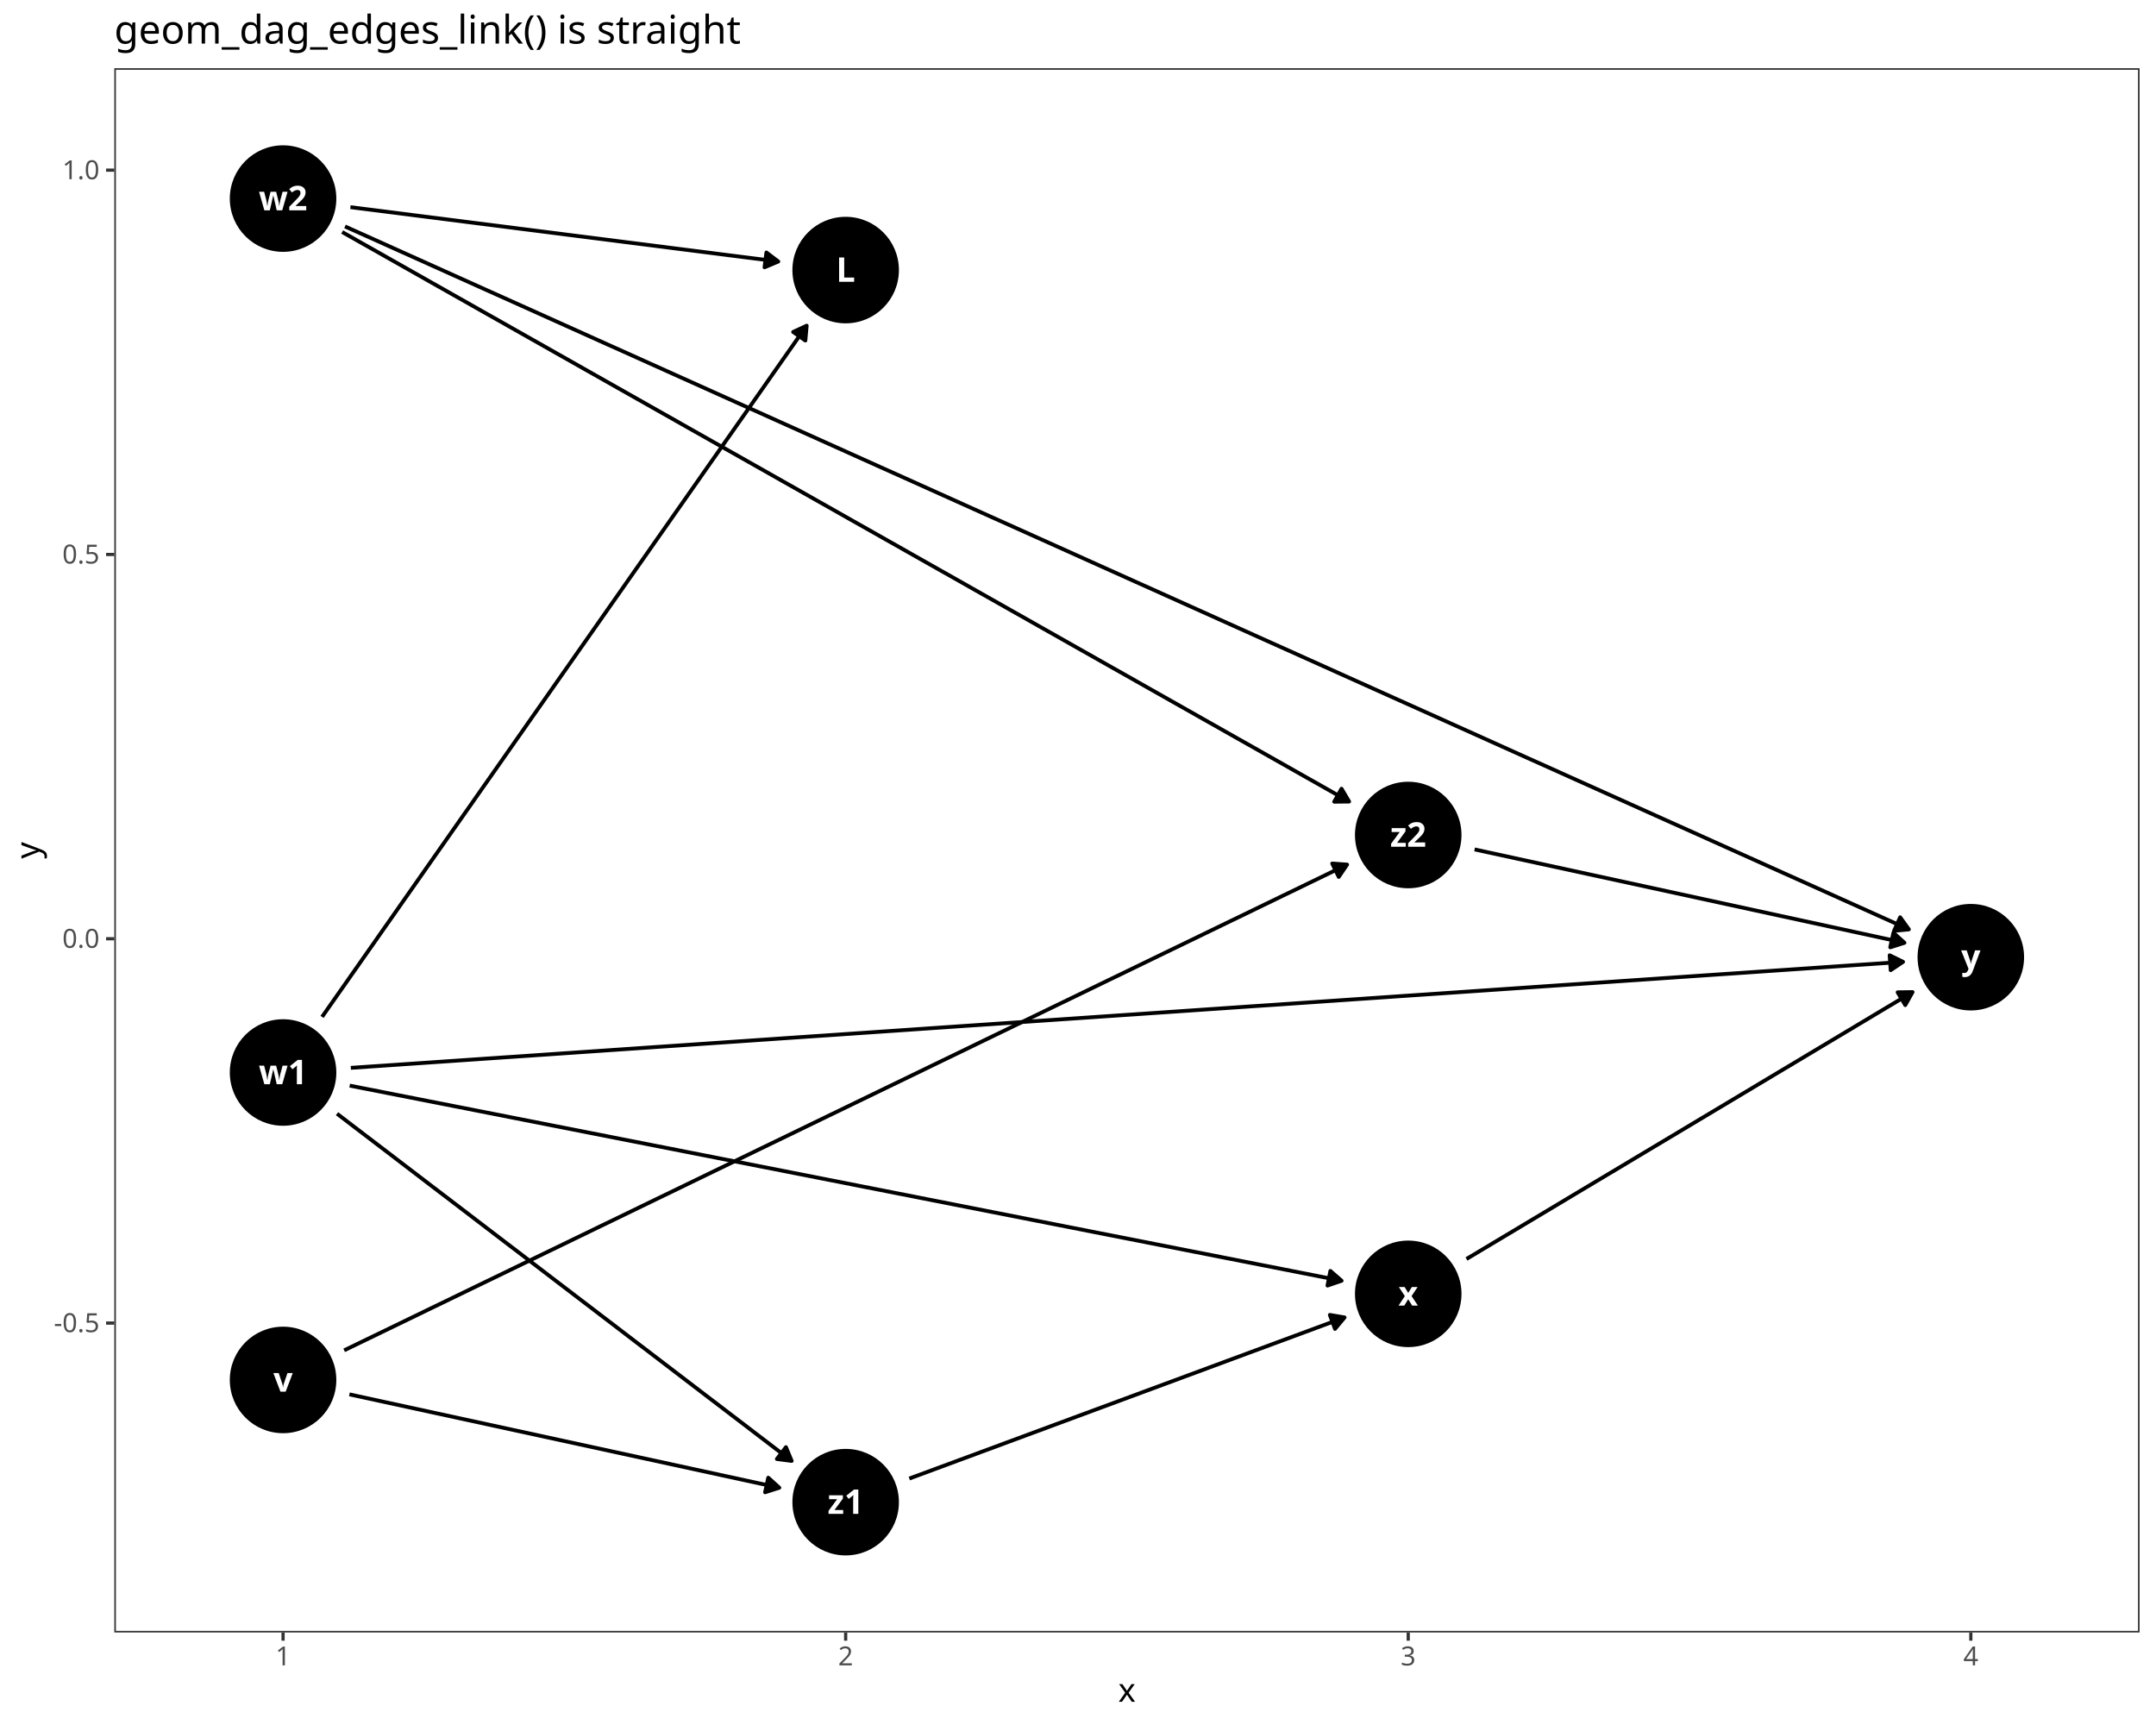
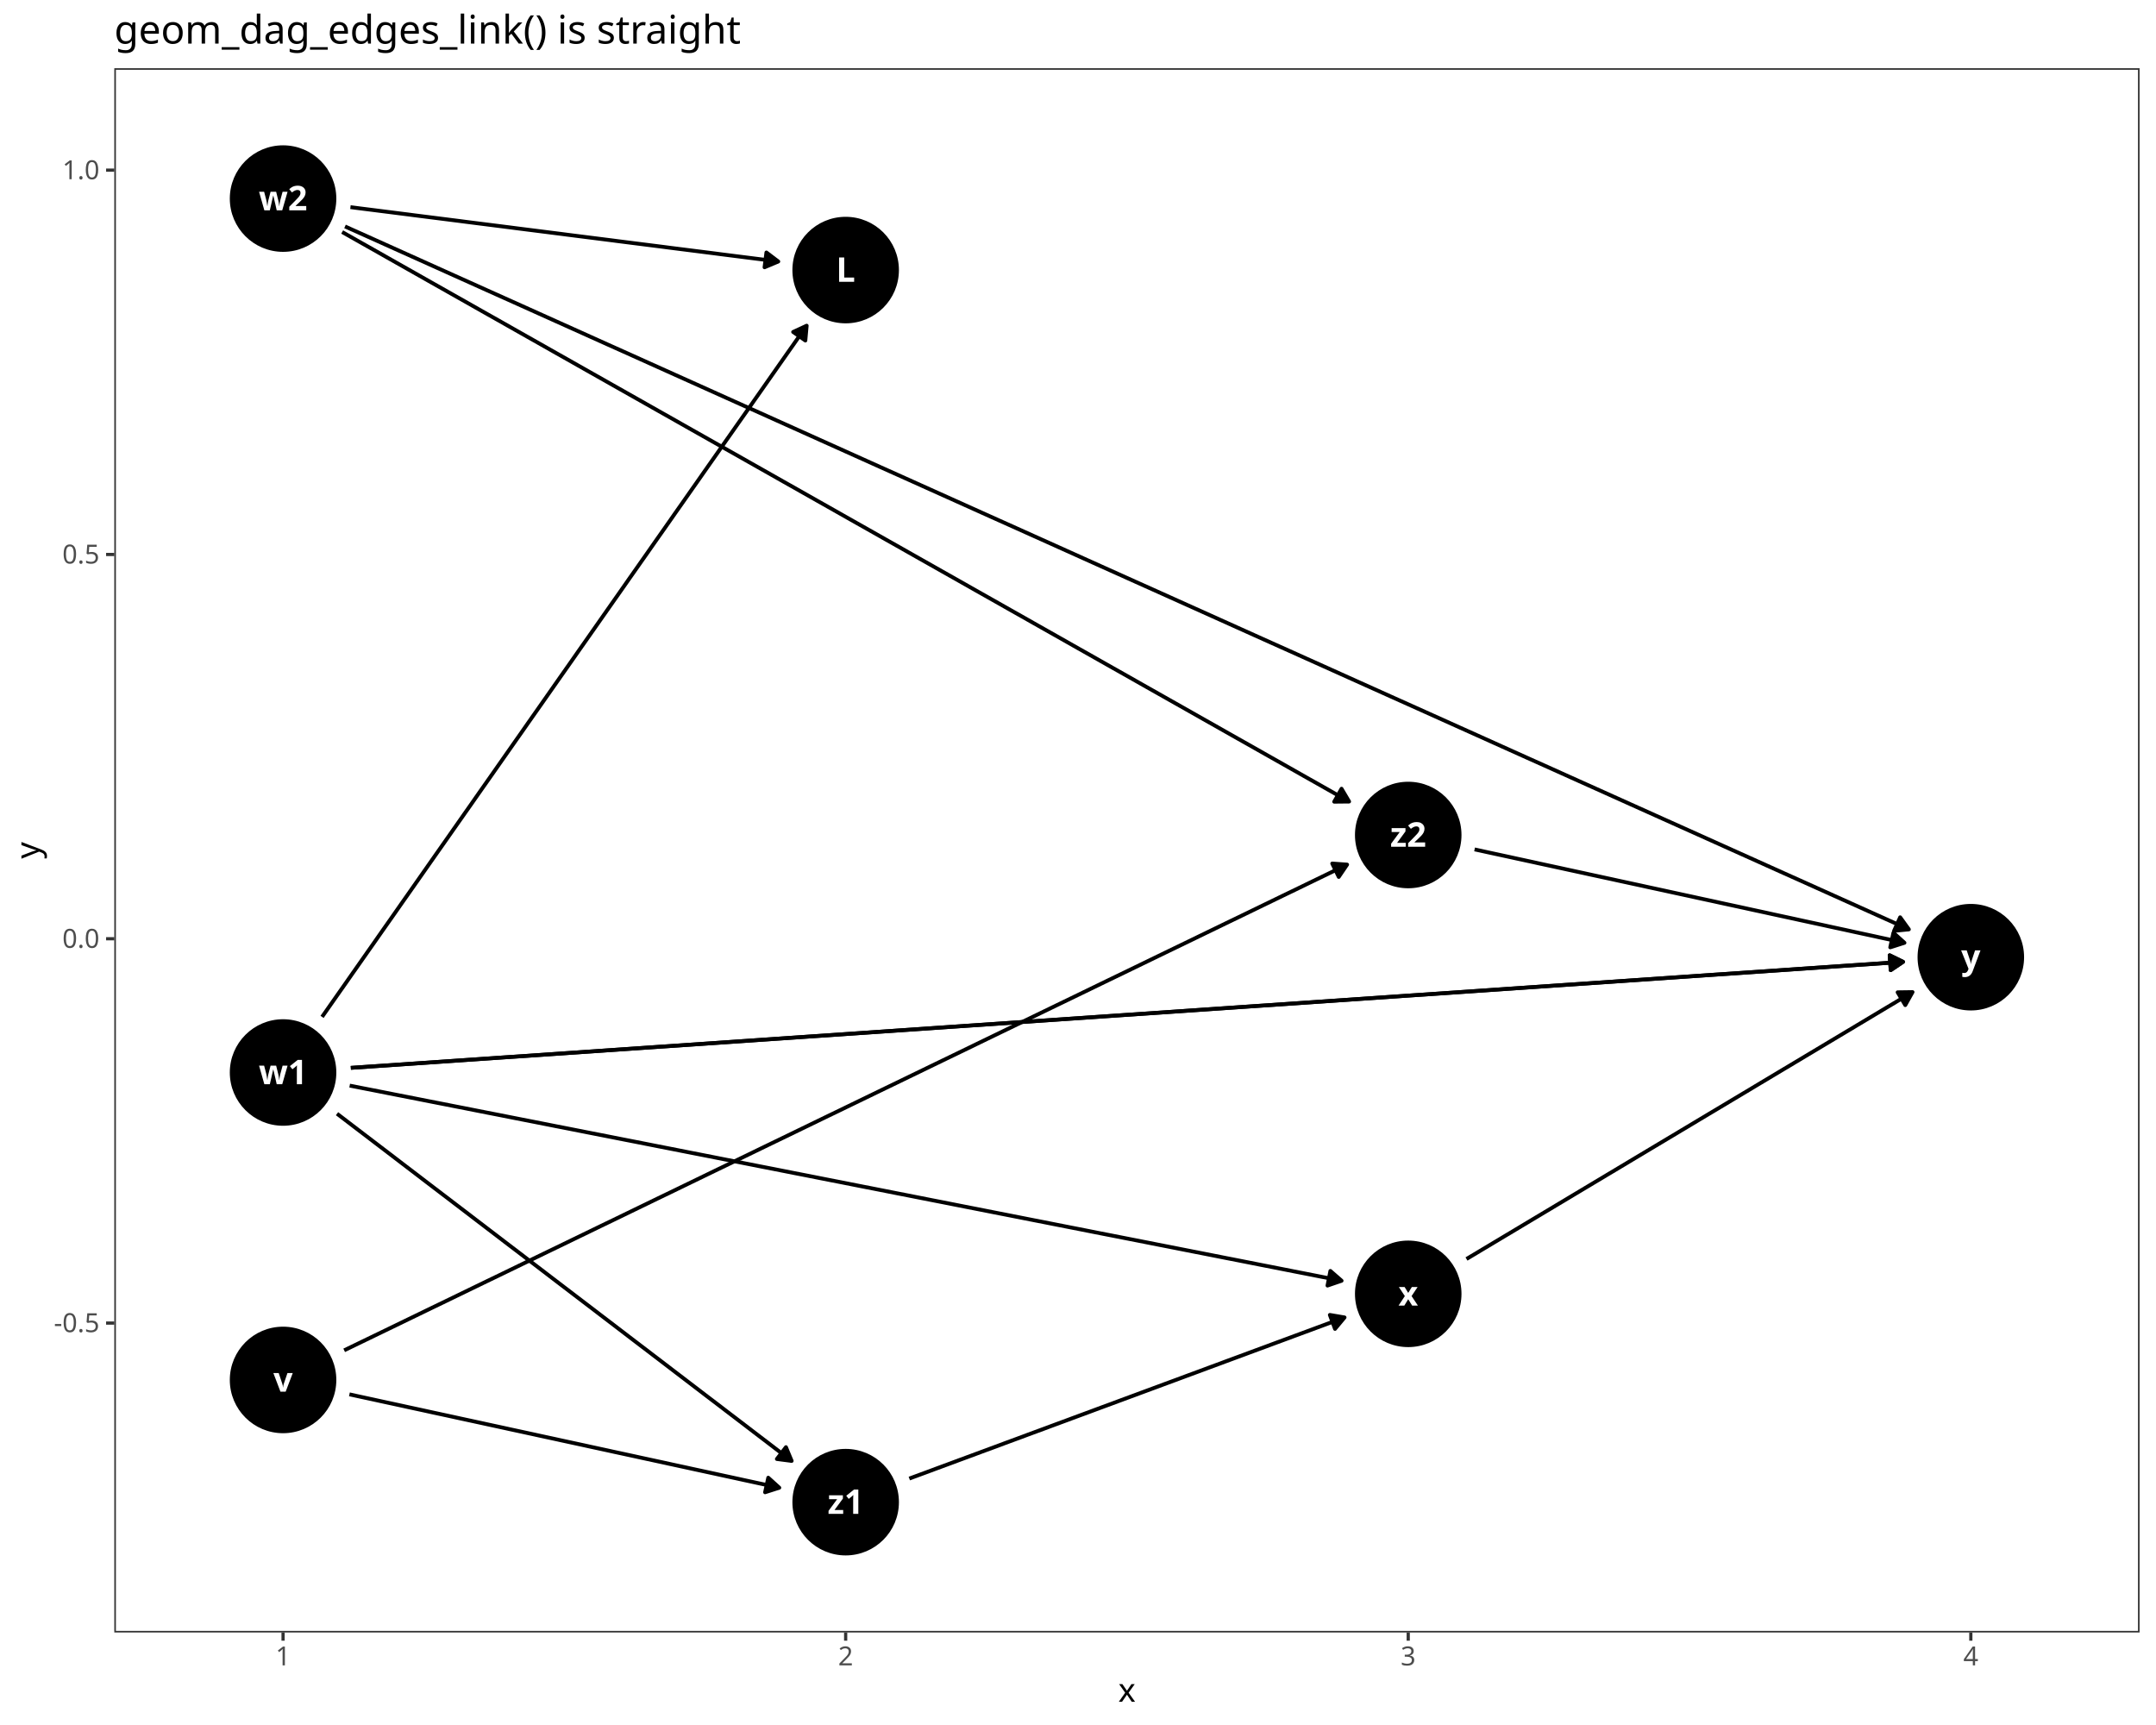
<svg xmlns="http://www.w3.org/2000/svg" class="svglite" data-engine-version="2.0" width="720.00pt" height="576.00pt" viewBox="0 0 720.00 576.00">
  <defs>
    <style type="text/css">
    .svglite line, .svglite polyline, .svglite polygon, .svglite path, .svglite rect, .svglite circle {
      fill: none;
      stroke: #000000;
      stroke-linecap: round;
      stroke-linejoin: round;
      stroke-miterlimit: 10.00;
    }
  </style>
  </defs>
  <rect width="100%" height="100%" style="stroke: none; fill: #FFFFFF;" />
  <defs>
    <clipPath id="cpMC4wMHw3MjAuMDB8MC4wMHw1NzYuMDA=">
      <rect x="0.00" y="0.00" width="720.00" height="576.00" />
    </clipPath>
  </defs>
  <g clip-path="url(#cpMC4wMHw3MjAuMDB8MC4wMHw1NzYuMDA=)">
    <rect x="0.00" y="0.00" width="720.00" height="576.00" style="stroke-width: 1.07; stroke: #FFFFFF; fill: #FFFFFF;" />
  </g>
  <defs>
    <clipPath id="cpMzguMTd8NzE0LjUyfDIyLjc4fDU0NS4xMQ==">
      <rect x="38.17" y="22.78" width="676.35" height="522.33" />
    </clipPath>
  </defs>
  <g clip-path="url(#cpMzguMTd8NzE0LjUyfDIyLjc4fDU0NS4xMQ==)">
    <rect x="38.17" y="22.78" width="676.35" height="522.33" style="stroke-width: 1.07; stroke: none; fill: #FFFFFF;" />
    <circle cx="282.41" cy="90.18" r="17.43" style="stroke-width: 0.71; fill: #000000;" />
    <circle cx="94.53" cy="460.78" r="17.43" style="stroke-width: 0.71; fill: #000000;" />
    <circle cx="94.53" cy="358.12" r="17.43" style="stroke-width: 0.71; fill: #000000;" />
    <circle cx="94.53" cy="66.31" r="17.43" style="stroke-width: 0.71; fill: #000000;" />
    <circle cx="470.28" cy="432.03" r="17.43" style="stroke-width: 0.71; fill: #000000;" />
    <circle cx="658.16" cy="319.62" r="17.43" style="stroke-width: 0.71; fill: #000000;" />
    <circle cx="282.41" cy="501.59" r="17.43" style="stroke-width: 0.71; fill: #000000;" />
    <circle cx="470.28" cy="278.82" r="17.43" style="stroke-width: 0.71; fill: #000000;" />
    <text x="282.41" y="94.10" text-anchor="middle" style="font-size: 11.38px; font-weight: bold; fill: #FFFFFF; font-family: sans;" textLength="6.33px" lengthAdjust="spacingAndGlyphs">L</text>
    <text x="94.53" y="464.69" text-anchor="middle" style="font-size: 11.38px; font-weight: bold; fill: #FFFFFF; font-family: sans;" textLength="5.70px" lengthAdjust="spacingAndGlyphs">v</text>
    <text x="94.53" y="362.04" text-anchor="middle" style="font-size: 11.38px; font-weight: bold; fill: #FFFFFF; font-family: sans;" textLength="14.55px" lengthAdjust="spacingAndGlyphs">w1</text>
    <text x="94.53" y="70.23" text-anchor="middle" style="font-size: 11.38px; font-weight: bold; fill: #FFFFFF; font-family: sans;" textLength="14.55px" lengthAdjust="spacingAndGlyphs">w2</text>
    <text x="470.28" y="435.95" text-anchor="middle" style="font-size: 11.38px; font-weight: bold; fill: #FFFFFF; font-family: sans;" textLength="5.70px" lengthAdjust="spacingAndGlyphs">x</text>
    <text x="658.16" y="323.54" text-anchor="middle" style="font-size: 11.38px; font-weight: bold; fill: #FFFFFF; font-family: sans;" textLength="5.70px" lengthAdjust="spacingAndGlyphs">y</text>
    <text x="282.41" y="505.50" text-anchor="middle" style="font-size: 11.38px; font-weight: bold; fill: #FFFFFF; font-family: sans;" textLength="12.03px" lengthAdjust="spacingAndGlyphs">z1</text>
    <text x="470.28" y="282.73" text-anchor="middle" style="font-size: 11.38px; font-weight: bold; fill: #FFFFFF; font-family: sans;" textLength="12.03px" lengthAdjust="spacingAndGlyphs">z2</text>
    <polyline points="116.69,465.59 117.30,465.72 119.20,466.14 121.10,466.55 123.00,466.96 124.90,467.37 126.79,467.79 128.69,468.20 130.59,468.61 132.49,469.02 134.38,469.43 136.28,469.85 138.18,470.26 140.08,470.67 141.97,471.08 143.87,471.50 145.77,471.91 147.67,472.32 149.57,472.73 151.46,473.14 153.36,473.56 155.26,473.97 157.16,474.38 159.05,474.79 160.95,475.20 162.85,475.62 164.75,476.03 166.65,476.44 168.54,476.85 170.44,477.27 172.34,477.68 174.24,478.09 176.13,478.50 178.03,478.91 179.93,479.33 181.83,479.74 183.72,480.15 185.62,480.56 187.52,480.98 189.42,481.39 191.32,481.80 193.21,482.21 195.11,482.62 197.01,483.04 198.91,483.45 200.80,483.86 202.70,484.27 204.60,484.69 206.50,485.10 208.40,485.51 210.29,485.92 212.19,486.33 214.09,486.75 215.99,487.16 217.88,487.57 219.78,487.98 221.68,488.39 223.58,488.81 225.47,489.22 227.37,489.63 229.27,490.04 231.17,490.46 233.07,490.87 234.96,491.28 236.86,491.69 238.76,492.10 240.66,492.52 242.55,492.93 244.45,493.34 246.35,493.75 248.25,494.17 250.15,494.58 252.04,494.99 253.94,495.40 255.84,495.81 257.74,496.23 259.63,496.64 260.25,496.77 " style="stroke-width: 1.28; stroke-linecap: butt;" />
    <polygon points="255.50,498.29 260.25,496.77 256.56,493.42 " style="stroke-width: 1.28; stroke-linecap: butt; fill: #000000;" />
    <polyline points="114.94,450.89 117.30,449.75 121.10,447.91 124.90,446.07 128.69,444.24 132.49,442.40 136.28,440.56 140.08,438.72 143.87,436.88 147.67,435.05 151.46,433.21 155.26,431.37 159.05,429.53 162.85,427.69 166.65,425.86 170.44,424.02 174.24,422.18 178.03,420.34 181.83,418.50 185.62,416.67 189.42,414.83 193.21,412.99 197.01,411.15 200.80,409.31 204.60,407.48 208.40,405.64 212.19,403.80 215.99,401.96 219.78,400.12 223.58,398.29 227.37,396.45 231.17,394.61 234.96,392.77 238.76,390.93 242.55,389.10 246.35,387.26 250.15,385.42 253.94,383.58 257.74,381.74 261.53,379.91 265.33,378.07 269.12,376.23 272.92,374.39 276.71,372.55 280.51,370.72 284.30,368.88 288.10,367.04 291.90,365.20 295.69,363.36 299.49,361.53 303.28,359.69 307.08,357.85 310.87,356.01 314.67,354.17 318.46,352.34 322.26,350.50 326.05,348.66 329.85,346.82 333.65,344.98 337.44,343.15 341.24,341.31 345.03,339.47 348.83,337.63 352.62,335.79 356.42,333.96 360.21,332.12 364.01,330.28 367.80,328.44 371.60,326.60 375.40,324.77 379.19,322.93 382.99,321.09 386.78,319.25 390.58,317.41 394.37,315.58 398.17,313.74 401.96,311.90 405.76,310.06 409.55,308.22 413.35,306.39 417.15,304.55 420.94,302.71 424.74,300.87 428.53,299.03 432.33,297.20 436.12,295.36 439.92,293.52 443.71,291.68 447.51,289.84 449.87,288.70 " style="stroke-width: 1.28; stroke-linecap: butt;" />
    <polygon points="447.08,292.82 449.87,288.70 444.90,288.34 " style="stroke-width: 1.28; stroke-linecap: butt; fill: #000000;" />
    <polyline points="107.55,339.55 107.82,339.17 109.71,336.47 111.61,333.76 113.51,331.05 115.41,328.35 117.30,325.64 119.20,322.94 121.10,320.23 123.00,317.52 124.90,314.82 126.79,312.11 128.69,309.40 130.59,306.70 132.49,303.99 134.38,301.28 136.28,298.58 138.18,295.87 140.08,293.16 141.97,290.46 143.87,287.75 145.77,285.04 147.67,282.34 149.57,279.63 151.46,276.93 153.36,274.22 155.26,271.51 157.16,268.81 159.05,266.10 160.95,263.39 162.85,260.69 164.75,257.98 166.65,255.27 168.54,252.57 170.44,249.86 172.34,247.15 174.24,244.45 176.13,241.74 178.03,239.03 179.93,236.33 181.83,233.62 183.72,230.92 185.62,228.21 187.52,225.50 189.42,222.80 191.32,220.09 193.21,217.38 195.11,214.68 197.01,211.97 198.91,209.26 200.80,206.56 202.70,203.85 204.60,201.14 206.50,198.44 208.40,195.73 210.29,193.02 212.19,190.32 214.09,187.61 215.99,184.91 217.88,182.20 219.78,179.49 221.68,176.79 223.58,174.08 225.47,171.37 227.37,168.67 229.27,165.96 231.17,163.25 233.07,160.55 234.96,157.84 236.86,155.13 238.76,152.43 240.66,149.72 242.55,147.01 244.45,144.31 246.35,141.60 248.25,138.90 250.15,136.19 252.04,133.48 253.94,130.78 255.84,128.07 257.74,125.36 259.63,122.66 261.53,119.95 263.43,117.24 265.33,114.54 267.22,111.83 269.12,109.12 269.39,108.75 " style="stroke-width: 1.28; stroke-linecap: butt;" />
    <polygon points="268.95,113.71 269.39,108.75 264.87,110.85 " style="stroke-width: 1.28; stroke-linecap: butt; fill: #000000;" />
    <polyline points="116.78,362.50 117.30,362.60 121.10,363.35 124.90,364.09 128.69,364.84 132.49,365.59 136.28,366.33 140.08,367.08 143.87,367.83 147.67,368.57 151.46,369.32 155.26,370.06 159.05,370.81 162.85,371.56 166.65,372.30 170.44,373.05 174.24,373.80 178.03,374.54 181.83,375.29 185.62,376.04 189.42,376.78 193.21,377.53 197.01,378.28 200.80,379.02 204.60,379.77 208.40,380.52 212.19,381.26 215.99,382.01 219.78,382.76 223.58,383.50 227.37,384.25 231.17,385.00 234.96,385.74 238.76,386.49 242.55,387.24 246.35,387.98 250.15,388.73 253.94,389.48 257.74,390.22 261.53,390.97 265.33,391.72 269.12,392.46 272.92,393.21 276.71,393.96 280.51,394.70 284.30,395.45 288.10,396.20 291.90,396.94 295.69,397.69 299.49,398.44 303.28,399.18 307.08,399.93 310.87,400.68 314.67,401.42 318.46,402.17 322.26,402.92 326.05,403.66 329.85,404.41 333.65,405.16 337.44,405.90 341.24,406.65 345.03,407.40 348.83,408.14 352.62,408.89 356.42,409.64 360.21,410.38 364.01,411.13 367.80,411.88 371.60,412.62 375.40,413.37 379.19,414.11 382.99,414.86 386.78,415.61 390.58,416.35 394.37,417.10 398.17,417.85 401.96,418.59 405.76,419.34 409.55,420.09 413.35,420.83 417.15,421.58 420.94,422.33 424.74,423.07 428.53,423.82 432.33,424.57 436.12,425.31 439.92,426.06 443.71,426.81 447.51,427.55 448.03,427.66 " style="stroke-width: 1.28; stroke-linecap: butt;" />
    <polygon points="443.32,429.27 448.03,427.66 444.28,424.38 " style="stroke-width: 1.28; stroke-linecap: butt; fill: #000000;" />
    <polyline points="117.16,356.57 117.30,356.56 123.00,356.17 128.69,355.79 134.38,355.40 140.08,355.01 145.77,354.62 151.46,354.23 157.16,353.84 162.85,353.45 168.54,353.06 174.24,352.68 179.93,352.29 185.62,351.90 191.32,351.51 197.01,351.12 202.70,350.73 208.40,350.34 214.09,349.95 219.78,349.56 225.47,349.18 231.17,348.79 236.86,348.40 242.55,348.01 248.25,347.62 253.94,347.23 259.63,346.84 265.33,346.45 271.02,346.06 276.71,345.68 282.41,345.29 288.10,344.90 293.79,344.51 299.49,344.12 305.18,343.73 310.87,343.34 316.57,342.95 322.26,342.56 327.95,342.18 333.65,341.79 339.34,341.40 345.03,341.01 350.73,340.62 356.42,340.23 362.11,339.84 367.80,339.45 373.50,339.06 379.19,338.68 384.88,338.29 390.58,337.90 396.27,337.51 401.96,337.12 407.66,336.73 413.35,336.34 419.04,335.95 424.74,335.57 430.43,335.18 436.12,334.79 441.82,334.40 447.51,334.01 453.20,333.62 458.90,333.23 464.59,332.84 470.28,332.45 475.98,332.07 481.67,331.68 487.36,331.29 493.06,330.90 498.75,330.51 504.44,330.12 510.13,329.73 515.83,329.34 521.52,328.95 527.21,328.57 532.91,328.18 538.60,327.79 544.29,327.40 549.99,327.01 555.68,326.62 561.37,326.23 567.07,325.84 572.76,325.45 578.45,325.07 584.15,324.68 589.84,324.29 595.53,323.90 601.23,323.51 606.92,323.12 612.61,322.73 618.31,322.34 624.00,321.96 629.69,321.57 635.39,321.18 635.53,321.17 " style="stroke-width: 1.28; stroke-linecap: butt;" />
    <polygon points="631.40,323.95 635.53,321.17 631.06,318.98 " style="stroke-width: 1.28; stroke-linecap: butt; fill: #000000;" />
    <polyline points="112.55,371.88 113.51,372.61 115.41,374.06 117.30,375.51 119.20,376.96 121.10,378.41 123.00,379.86 124.90,381.31 126.79,382.75 128.69,384.20 130.59,385.65 132.49,387.10 134.38,388.55 136.28,390.00 138.18,391.45 140.08,392.90 141.97,394.35 143.87,395.80 145.77,397.25 147.67,398.70 149.57,400.14 151.46,401.59 153.36,403.04 155.26,404.49 157.16,405.94 159.05,407.39 160.95,408.84 162.85,410.29 164.75,411.74 166.65,413.19 168.54,414.64 170.44,416.09 172.34,417.53 174.24,418.98 176.13,420.43 178.03,421.88 179.93,423.33 181.83,424.78 183.72,426.23 185.62,427.68 187.52,429.13 189.42,430.58 191.32,432.03 193.21,433.47 195.11,434.92 197.01,436.37 198.91,437.82 200.80,439.27 202.70,440.72 204.60,442.17 206.50,443.62 208.40,445.07 210.29,446.52 212.19,447.97 214.09,449.42 215.99,450.86 217.88,452.31 219.78,453.76 221.68,455.21 223.58,456.66 225.47,458.11 227.37,459.56 229.27,461.01 231.17,462.46 233.07,463.91 234.96,465.36 236.86,466.81 238.76,468.25 240.66,469.70 242.55,471.15 244.45,472.60 246.35,474.05 248.25,475.50 250.15,476.95 252.04,478.40 253.94,479.85 255.84,481.30 257.74,482.75 259.63,484.20 261.53,485.64 263.43,487.09 264.38,487.82 " style="stroke-width: 1.28; stroke-linecap: butt;" />
    <polygon points="259.44,487.18 264.38,487.82 262.47,483.22 " style="stroke-width: 1.28; stroke-linecap: butt; fill: #000000;" />
+     <polyline points="117.16,356.57 117.30,356.56 123.00,356.17 128.69,355.79 134.38,355.40 140.08,355.01 145.77,354.62 151.46,354.23 157.16,353.84 162.85,353.45 168.54,353.06 174.24,352.68 179.93,352.29 185.62,351.90 191.32,351.51 197.01,351.12 202.70,350.73 208.40,350.34 214.09,349.95 219.78,349.56 225.47,349.18 231.17,348.79 236.86,348.40 242.55,348.01 248.25,347.62 253.94,347.23 259.63,346.84 265.33,346.45 271.02,346.06 276.71,345.68 282.41,345.29 288.10,344.90 293.79,344.51 299.49,344.12 305.18,343.73 310.87,343.34 316.57,342.95 322.26,342.56 327.95,342.18 333.65,341.79 339.34,341.40 345.03,341.01 350.73,340.62 356.42,340.23 362.11,339.84 367.80,339.45 373.50,339.06 379.19,338.68 384.88,338.29 390.58,337.90 396.27,337.51 401.96,337.12 407.66,336.73 413.35,336.34 419.04,335.95 424.74,335.57 430.43,335.18 436.12,334.79 441.82,334.40 447.51,334.01 453.20,333.62 458.90,333.23 464.59,332.84 470.28,332.45 475.98,332.07 481.67,331.68 487.36,331.29 493.06,330.90 498.75,330.51 504.44,330.12 510.13,329.73 515.83,329.34 521.52,328.95 527.21,328.57 532.91,328.18 538.60,327.79 544.29,327.40 549.99,327.01 555.68,326.62 561.37,326.23 567.07,325.84 572.76,325.45 578.45,325.07 584.15,324.68 589.84,324.29 595.53,323.90 601.23,323.51 606.92,323.12 612.61,322.73 618.31,322.34 624.00,321.96 629.69,321.57 635.39,321.18 635.53,321.17 " style="stroke-width: 1.28; stroke-linecap: butt;" />
+     <polygon points="631.40,323.95 635.53,321.17 631.06,318.98 " style="stroke-width: 1.28; stroke-linecap: butt; fill: #000000;" />
    <polyline points="117.03,69.17 117.30,69.20 119.20,69.45 121.10,69.69 123.00,69.93 124.90,70.17 126.79,70.41 128.69,70.65 130.59,70.89 132.49,71.13 134.38,71.37 136.28,71.61 138.18,71.86 140.08,72.10 141.97,72.34 143.87,72.58 145.77,72.82 147.67,73.06 149.57,73.30 151.46,73.54 153.36,73.78 155.26,74.03 157.16,74.27 159.05,74.51 160.95,74.75 162.85,74.99 164.75,75.23 166.65,75.47 168.54,75.71 170.44,75.95 172.34,76.20 174.24,76.44 176.13,76.68 178.03,76.92 179.93,77.16 181.83,77.40 183.72,77.64 185.62,77.88 187.52,78.12 189.42,78.37 191.32,78.61 193.21,78.85 195.11,79.09 197.01,79.33 198.91,79.57 200.80,79.81 202.70,80.05 204.60,80.29 206.50,80.54 208.40,80.78 210.29,81.02 212.19,81.26 214.09,81.50 215.99,81.74 217.88,81.98 219.78,82.22 221.68,82.46 223.58,82.71 225.47,82.95 227.37,83.19 229.27,83.43 231.17,83.67 233.07,83.91 234.96,84.15 236.86,84.39 238.76,84.63 240.66,84.88 242.55,85.12 244.45,85.36 246.35,85.60 248.25,85.84 250.15,86.08 252.04,86.32 253.94,86.56 255.84,86.80 257.74,87.04 259.63,87.29 259.91,87.32 " style="stroke-width: 1.28; stroke-linecap: butt;" />
    <polygon points="255.32,89.25 259.91,87.32 255.94,84.31 " style="stroke-width: 1.28; stroke-linecap: butt; fill: #000000;" />
    <polyline points="115.22,75.61 117.30,76.55 123.00,79.10 128.69,81.66 134.38,84.22 140.08,86.78 145.77,89.34 151.46,91.90 157.16,94.46 162.85,97.02 168.54,99.57 174.24,102.13 179.93,104.69 185.62,107.25 191.32,109.81 197.01,112.37 202.70,114.93 208.40,117.48 214.09,120.04 219.78,122.60 225.47,125.16 231.17,127.72 236.86,130.28 242.55,132.84 248.25,135.40 253.94,137.95 259.63,140.51 265.33,143.07 271.02,145.63 276.71,148.19 282.41,150.75 288.10,153.31 293.79,155.87 299.49,158.42 305.18,160.98 310.87,163.54 316.57,166.10 322.26,168.66 327.95,171.22 333.65,173.78 339.34,176.33 345.03,178.89 350.73,181.45 356.42,184.01 362.11,186.57 367.80,189.13 373.50,191.69 379.19,194.25 384.88,196.80 390.58,199.36 396.27,201.92 401.96,204.48 407.66,207.04 413.35,209.60 419.04,212.16 424.74,214.72 430.43,217.27 436.12,219.83 441.82,222.39 447.51,224.95 453.20,227.51 458.90,230.07 464.59,232.63 470.28,235.18 475.98,237.74 481.67,240.30 487.36,242.86 493.06,245.42 498.75,247.98 504.44,250.54 510.13,253.10 515.83,255.65 521.52,258.21 527.21,260.77 532.91,263.33 538.60,265.89 544.29,268.45 549.99,271.01 555.68,273.57 561.37,276.12 567.07,278.68 572.76,281.24 578.45,283.80 584.15,286.36 589.84,288.92 595.53,291.48 601.23,294.03 606.92,296.59 612.61,299.15 618.31,301.71 624.00,304.27 629.69,306.83 635.39,309.39 637.47,310.33 " style="stroke-width: 1.28; stroke-linecap: butt;" />
    <polygon points="632.52,310.83 637.47,310.33 634.56,306.29 " style="stroke-width: 1.28; stroke-linecap: butt; fill: #000000;" />
    <polyline points="114.27,77.47 117.30,79.19 121.10,81.34 124.90,83.48 128.69,85.63 132.49,87.78 136.28,89.92 140.08,92.07 143.87,94.22 147.67,96.36 151.46,98.51 155.26,100.65 159.05,102.80 162.85,104.95 166.65,107.09 170.44,109.24 174.24,111.39 178.03,113.53 181.83,115.68 185.62,117.83 189.42,119.97 193.21,122.12 197.01,124.27 200.80,126.41 204.60,128.56 208.40,130.71 212.19,132.85 215.99,135.00 219.78,137.15 223.58,139.29 227.37,141.44 231.17,143.59 234.96,145.73 238.76,147.88 242.55,150.02 246.35,152.17 250.15,154.32 253.94,156.46 257.74,158.61 261.53,160.76 265.33,162.90 269.12,165.05 272.92,167.20 276.71,169.34 280.51,171.49 284.30,173.64 288.10,175.78 291.90,177.93 295.69,180.08 299.49,182.22 303.28,184.37 307.08,186.52 310.87,188.66 314.67,190.81 318.46,192.95 322.26,195.10 326.05,197.25 329.85,199.39 333.65,201.54 337.44,203.69 341.24,205.83 345.03,207.98 348.83,210.13 352.62,212.27 356.42,214.42 360.21,216.57 364.01,218.71 367.80,220.86 371.60,223.01 375.40,225.15 379.19,227.30 382.99,229.45 386.78,231.59 390.58,233.74 394.37,235.88 398.17,238.03 401.96,240.18 405.76,242.32 409.55,244.47 413.35,246.62 417.15,248.76 420.94,250.91 424.74,253.06 428.53,255.20 432.33,257.35 436.12,259.50 439.92,261.64 443.71,263.79 447.51,265.94 450.54,267.65 " style="stroke-width: 1.28; stroke-linecap: butt;" />
    <polygon points="445.56,267.70 450.54,267.65 448.01,263.36 " style="stroke-width: 1.28; stroke-linecap: butt; fill: #000000;" />
    <polyline points="489.74,420.39 491.16,419.54 493.06,418.41 494.95,417.27 496.85,416.14 498.75,415.00 500.65,413.87 502.54,412.73 504.44,411.60 506.34,410.46 508.24,409.32 510.13,408.19 512.03,407.05 513.93,405.92 515.83,404.78 517.73,403.65 519.62,402.51 521.52,401.38 523.42,400.24 525.32,399.10 527.21,397.97 529.11,396.83 531.01,395.70 532.91,394.56 534.81,393.43 536.70,392.29 538.60,391.16 540.50,390.02 542.40,388.89 544.29,387.75 546.19,386.61 548.09,385.48 549.99,384.34 551.88,383.21 553.78,382.07 555.68,380.94 557.58,379.80 559.48,378.67 561.37,377.53 563.27,376.40 565.17,375.26 567.07,374.12 568.96,372.99 570.86,371.85 572.76,370.72 574.66,369.58 576.56,368.45 578.45,367.31 580.35,366.18 582.25,365.04 584.15,363.91 586.04,362.77 587.94,361.63 589.84,360.50 591.74,359.36 593.63,358.23 595.53,357.09 597.43,355.96 599.33,354.82 601.23,353.69 603.12,352.55 605.02,351.42 606.92,350.28 608.82,349.14 610.71,348.01 612.61,346.87 614.51,345.74 616.41,344.60 618.31,343.47 620.20,342.33 622.10,341.20 624.00,340.06 625.90,338.92 627.79,337.79 629.69,336.65 631.59,335.52 633.49,334.38 635.39,333.25 637.28,332.11 638.70,331.27 " style="stroke-width: 1.28; stroke-linecap: butt;" />
    <polygon points="636.27,335.62 638.70,331.27 633.72,331.34 " style="stroke-width: 1.28; stroke-linecap: butt; fill: #000000;" />
    <polyline points="303.67,493.71 305.18,493.15 307.08,492.45 308.98,491.75 310.87,491.05 312.77,490.34 314.67,489.64 316.57,488.94 318.46,488.24 320.36,487.53 322.26,486.83 324.16,486.13 326.05,485.43 327.95,484.72 329.85,484.02 331.75,483.32 333.65,482.62 335.54,481.91 337.44,481.21 339.34,480.51 341.24,479.81 343.13,479.10 345.03,478.40 346.93,477.70 348.83,477.00 350.73,476.29 352.62,475.59 354.52,474.89 356.42,474.19 358.32,473.48 360.21,472.78 362.11,472.08 364.01,471.38 365.91,470.67 367.80,469.97 369.70,469.27 371.60,468.57 373.50,467.86 375.40,467.16 377.29,466.46 379.19,465.76 381.09,465.05 382.99,464.35 384.88,463.65 386.78,462.95 388.68,462.24 390.58,461.54 392.48,460.84 394.37,460.14 396.27,459.43 398.17,458.73 400.07,458.03 401.96,457.33 403.86,456.62 405.76,455.92 407.66,455.22 409.55,454.51 411.45,453.81 413.35,453.11 415.25,452.41 417.15,451.70 419.04,451.00 420.94,450.30 422.84,449.60 424.74,448.89 426.63,448.19 428.53,447.49 430.43,446.79 432.33,446.08 434.23,445.38 436.12,444.68 438.02,443.98 439.92,443.27 441.82,442.57 443.71,441.87 445.61,441.17 447.51,440.46 449.02,439.91 " style="stroke-width: 1.28; stroke-linecap: butt;" />
    <polygon points="445.83,443.74 449.02,439.91 444.11,439.07 " style="stroke-width: 1.28; stroke-linecap: butt; fill: #000000;" />
    <polyline points="492.44,283.63 493.06,283.76 494.95,284.17 496.85,284.59 498.75,285.00 500.65,285.41 502.54,285.82 504.44,286.23 506.34,286.65 508.24,287.06 510.13,287.47 512.03,287.88 513.93,288.30 515.83,288.71 517.73,289.12 519.62,289.53 521.52,289.94 523.42,290.36 525.32,290.77 527.21,291.18 529.11,291.59 531.01,292.01 532.91,292.42 534.81,292.83 536.70,293.24 538.60,293.65 540.50,294.07 542.40,294.48 544.29,294.89 546.19,295.30 548.09,295.71 549.99,296.13 551.88,296.54 553.78,296.95 555.68,297.36 557.58,297.78 559.48,298.19 561.37,298.60 563.27,299.01 565.17,299.42 567.07,299.84 568.96,300.25 570.86,300.66 572.76,301.07 574.66,301.49 576.56,301.90 578.45,302.31 580.35,302.72 582.25,303.13 584.15,303.55 586.04,303.96 587.94,304.37 589.84,304.78 591.74,305.20 593.63,305.61 595.53,306.02 597.43,306.43 599.33,306.84 601.23,307.26 603.12,307.67 605.02,308.08 606.92,308.49 608.82,308.90 610.71,309.32 612.61,309.73 614.51,310.14 616.41,310.55 618.31,310.97 620.20,311.38 622.10,311.79 624.00,312.20 625.90,312.61 627.79,313.03 629.69,313.44 631.59,313.85 633.49,314.26 635.39,314.68 636.00,314.81 " style="stroke-width: 1.28; stroke-linecap: butt;" />
    <polygon points="631.25,316.33 636.00,314.81 632.31,311.46 " style="stroke-width: 1.28; stroke-linecap: butt; fill: #000000;" />
    <rect x="38.17" y="22.78" width="676.35" height="522.33" style="stroke-width: 1.07; stroke: #333333;" />
  </g>
  <g clip-path="url(#cpMC4wMHw3MjAuMDB8MC4wMHw1NzYuMDA=)">
    <text x="33.24" y="444.81" text-anchor="end" style="font-size: 8.80px; fill: #4D4D4D; font-family: sans;" textLength="15.16px" lengthAdjust="spacingAndGlyphs">-0.5</text>
    <text x="33.24" y="316.49" text-anchor="end" style="font-size: 8.80px; fill: #4D4D4D; font-family: sans;" textLength="12.23px" lengthAdjust="spacingAndGlyphs">0.0</text>
    <text x="33.24" y="188.17" text-anchor="end" style="font-size: 8.80px; fill: #4D4D4D; font-family: sans;" textLength="12.23px" lengthAdjust="spacingAndGlyphs">0.5</text>
    <text x="33.24" y="59.84" text-anchor="end" style="font-size: 8.80px; fill: #4D4D4D; font-family: sans;" textLength="12.23px" lengthAdjust="spacingAndGlyphs">1.0</text>
    <polyline points="35.43,441.79 38.17,441.79 " style="stroke-width: 1.07; stroke: #333333; stroke-linecap: butt;" />
    <polyline points="35.43,313.46 38.17,313.46 " style="stroke-width: 1.07; stroke: #333333; stroke-linecap: butt;" />
    <polyline points="35.43,185.14 38.17,185.14 " style="stroke-width: 1.07; stroke: #333333; stroke-linecap: butt;" />
    <polyline points="35.43,56.81 38.17,56.81 " style="stroke-width: 1.07; stroke: #333333; stroke-linecap: butt;" />
    <polyline points="94.53,547.85 94.53,545.11 " style="stroke-width: 1.07; stroke: #333333; stroke-linecap: butt;" />
    <polyline points="282.41,547.85 282.41,545.11 " style="stroke-width: 1.07; stroke: #333333; stroke-linecap: butt;" />
    <polyline points="470.28,547.85 470.28,545.11 " style="stroke-width: 1.07; stroke: #333333; stroke-linecap: butt;" />
    <polyline points="658.16,547.85 658.16,545.11 " style="stroke-width: 1.07; stroke: #333333; stroke-linecap: butt;" />
    <text x="94.53" y="556.10" text-anchor="middle" style="font-size: 8.80px; fill: #4D4D4D; font-family: sans;" textLength="4.89px" lengthAdjust="spacingAndGlyphs">1</text>
    <text x="282.41" y="556.10" text-anchor="middle" style="font-size: 8.80px; fill: #4D4D4D; font-family: sans;" textLength="4.89px" lengthAdjust="spacingAndGlyphs">2</text>
    <text x="470.28" y="556.10" text-anchor="middle" style="font-size: 8.80px; fill: #4D4D4D; font-family: sans;" textLength="4.89px" lengthAdjust="spacingAndGlyphs">3</text>
    <text x="658.16" y="556.10" text-anchor="middle" style="font-size: 8.80px; fill: #4D4D4D; font-family: sans;" textLength="4.89px" lengthAdjust="spacingAndGlyphs">4</text>
    <text x="376.34" y="568.24" text-anchor="middle" style="font-size: 11.00px; font-family: sans;" textLength="5.50px" lengthAdjust="spacingAndGlyphs">x</text>
    <text transform="translate(13.05,283.95) rotate(-90)" text-anchor="middle" style="font-size: 11.00px; font-family: sans;" textLength="5.50px" lengthAdjust="spacingAndGlyphs">y</text>
    <text x="38.17" y="14.56" style="font-size: 13.20px; font-family: sans;" textLength="201.81px" lengthAdjust="spacingAndGlyphs">geom_dag_edges_link() is straight</text>
  </g>
</svg>
